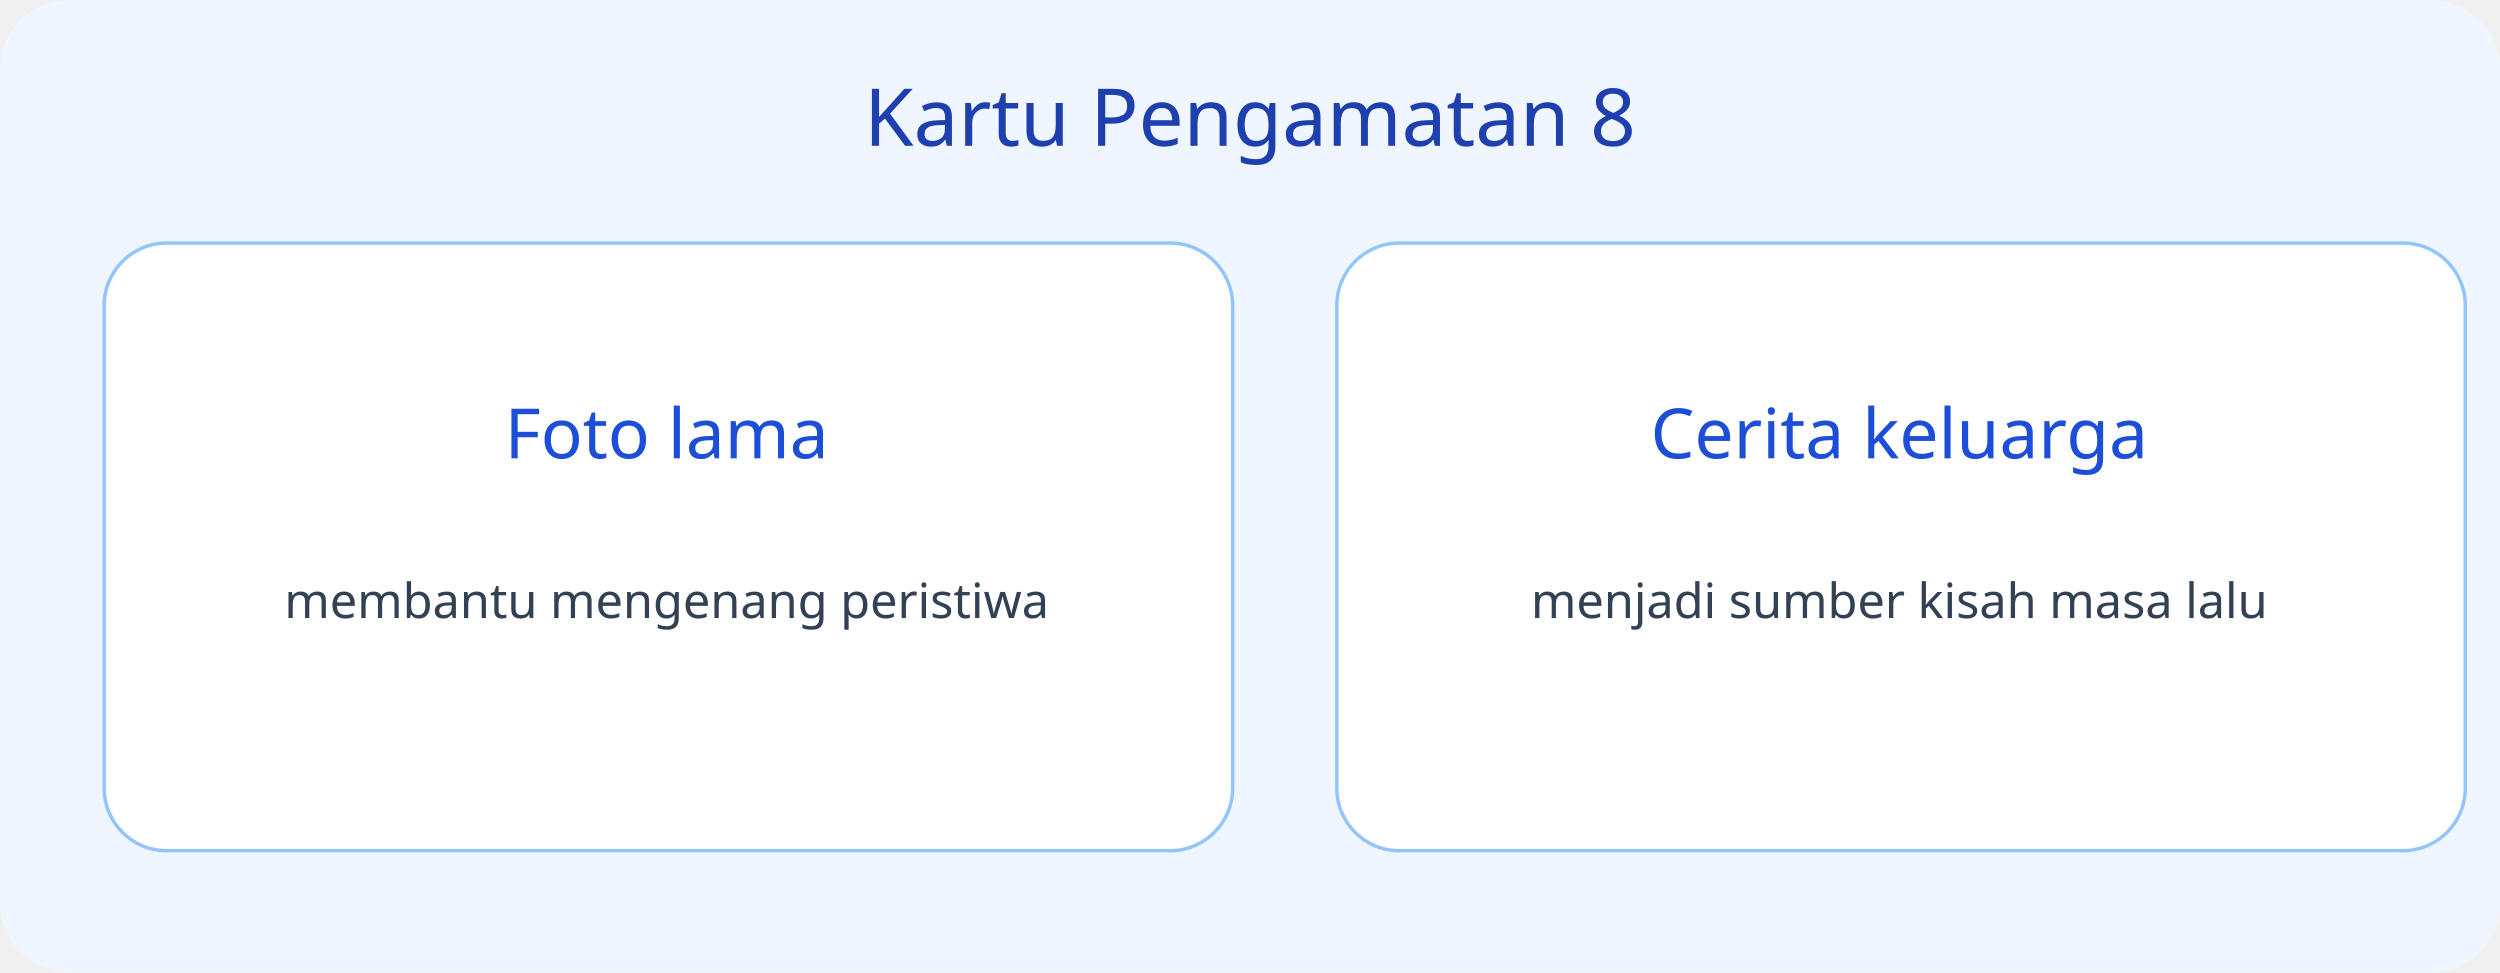
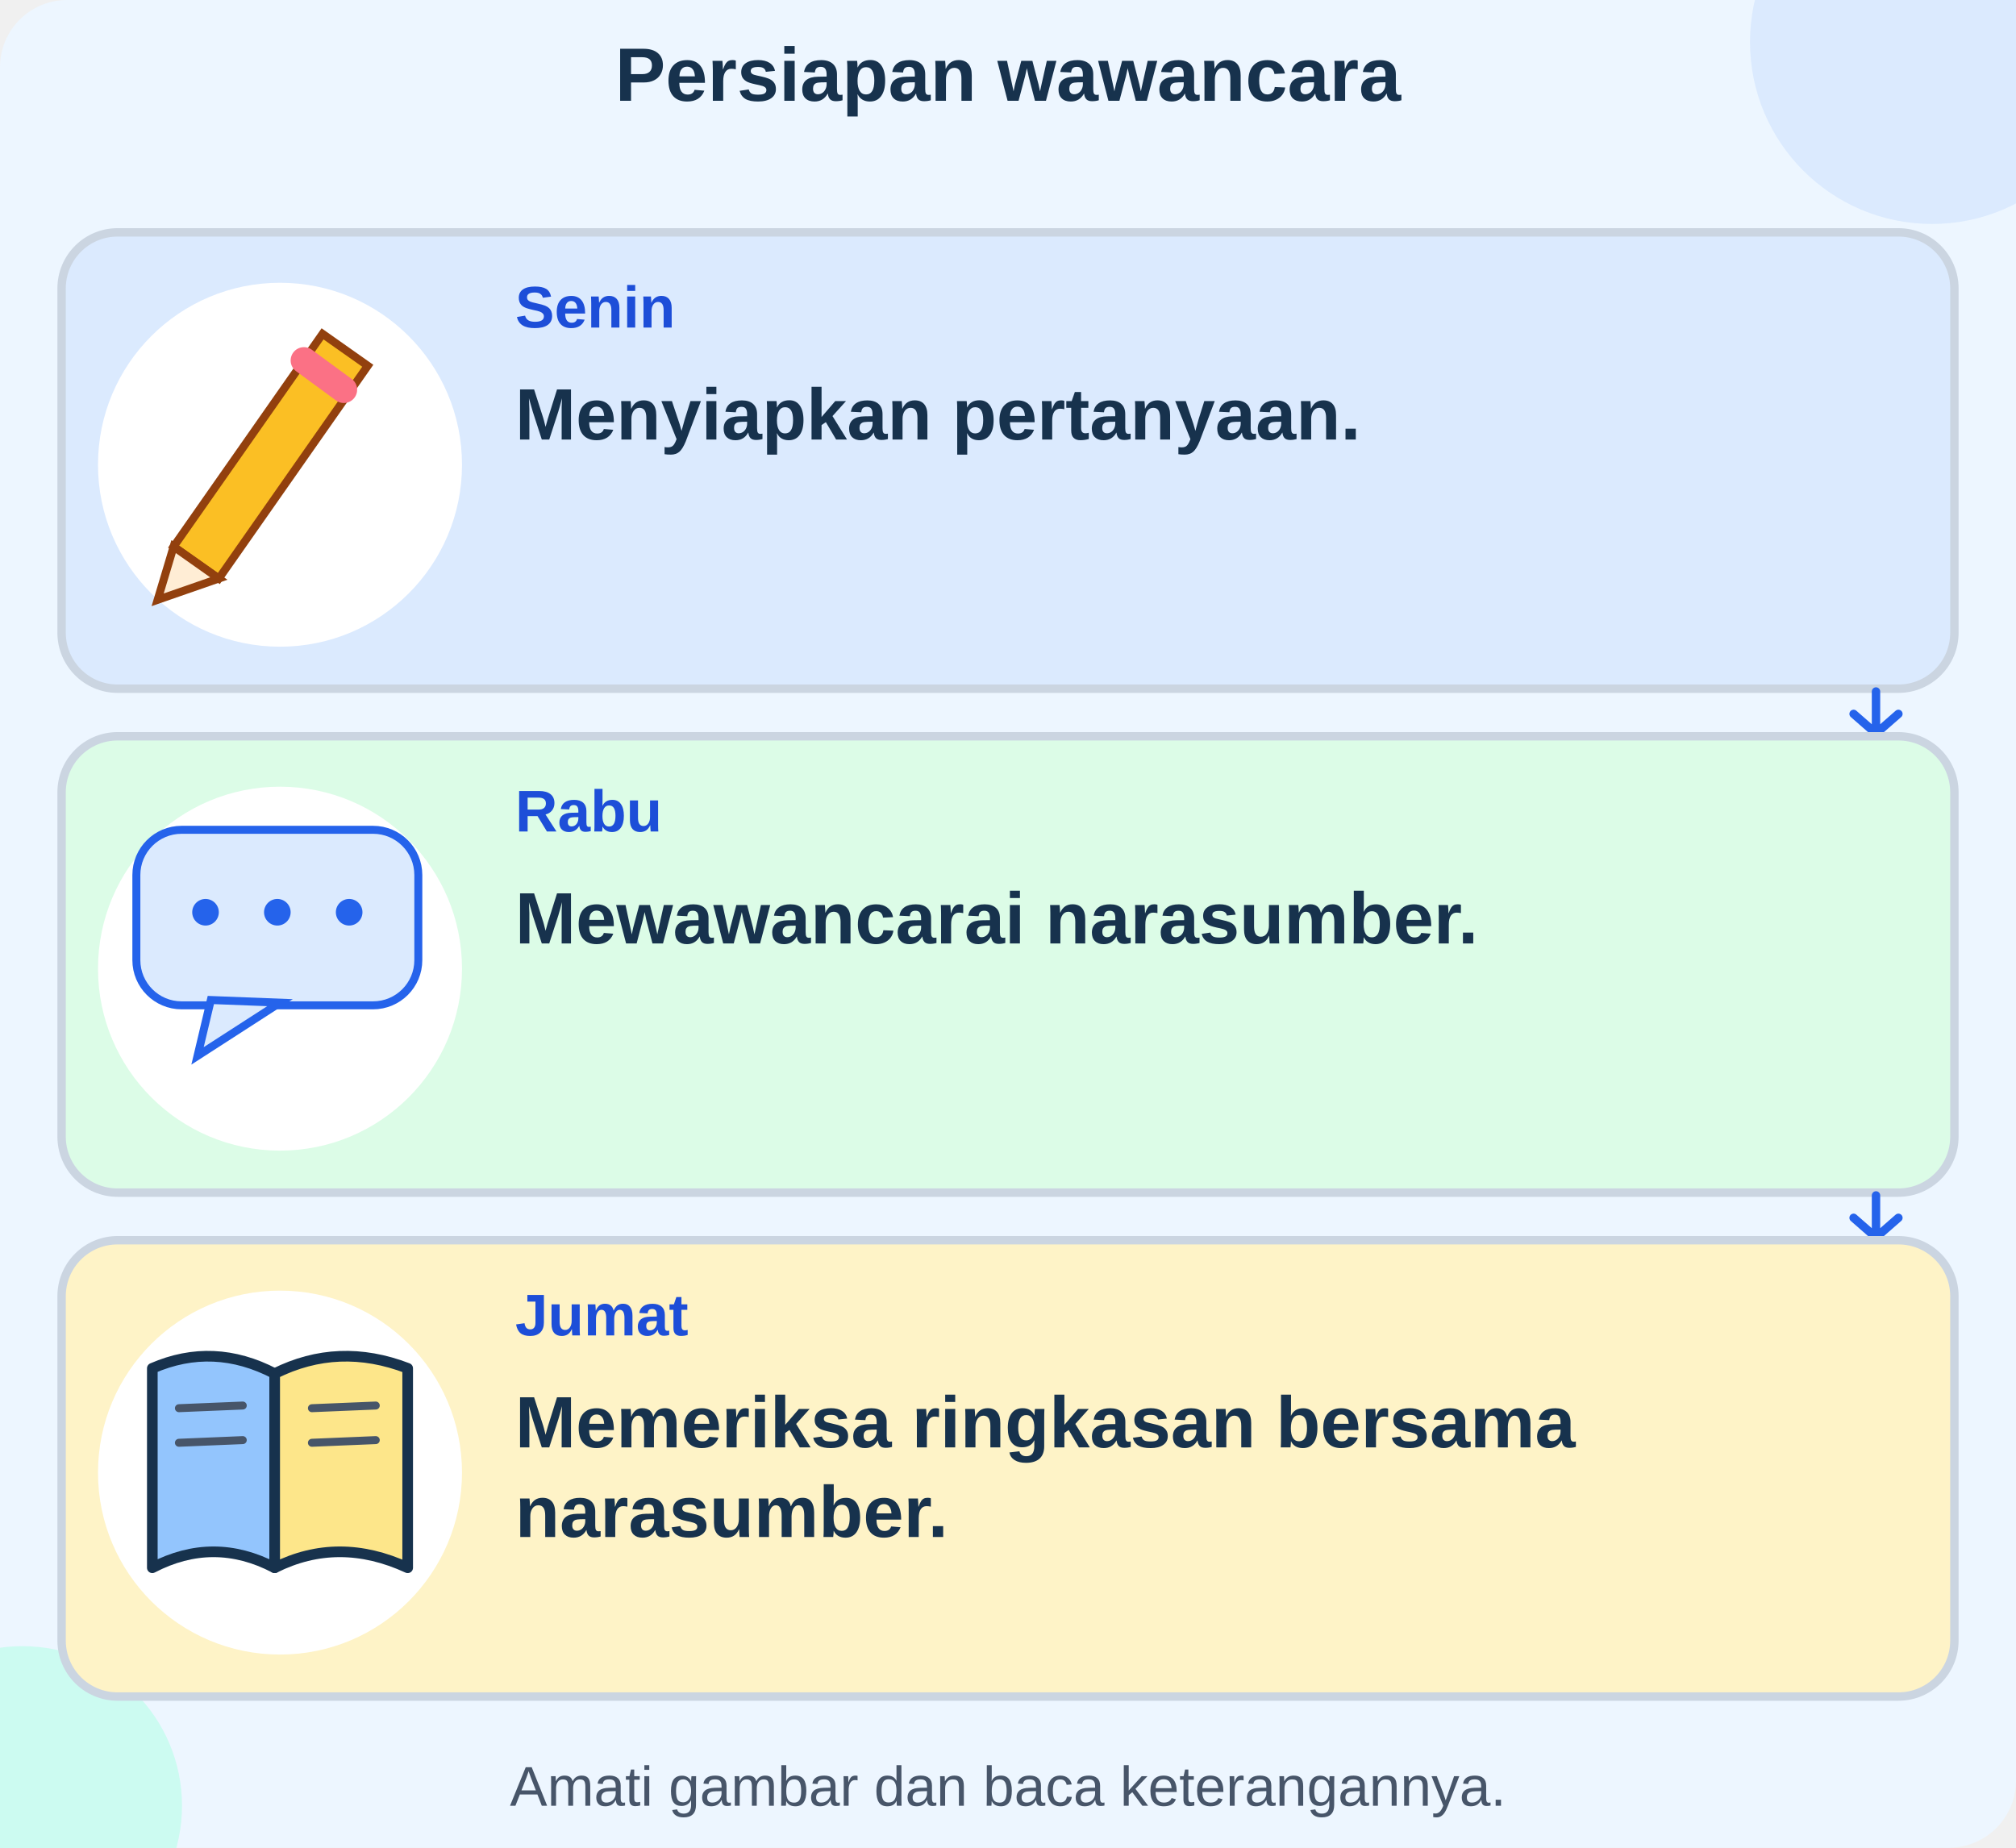
- <svg xmlns="http://www.w3.org/2000/svg" viewBox="0 0 720 280">
-   <rect width="720" height="280" rx="20" fill="#eff6ff" />
-   <text x="360" y="42" font-size="23" text-anchor="middle" font-family="sans-serif" fill="#1e40af">Kartu Pengamatan 8</text>
-   <rect x="30" y="70" width="325" height="175" rx="18" fill="white" stroke="#93c5fd" />
-   <text x="192" y="132" font-size="20" text-anchor="middle" font-family="sans-serif" fill="#1d4ed8">Foto lama</text>
-   <text x="192" y="178" font-size="14" text-anchor="middle" font-family="sans-serif" fill="#334155">membantu mengenang peristiwa</text>
-   <rect x="385" y="70" width="325" height="175" rx="18" fill="white" stroke="#93c5fd" />
-   <text x="547" y="132" font-size="20" text-anchor="middle" font-family="sans-serif" fill="#1d4ed8">Cerita keluarga</text>
-   <text x="547" y="178" font-size="14" text-anchor="middle" font-family="sans-serif" fill="#334155">menjadi sumber kisah masa lalu</text>
+ <svg xmlns="http://www.w3.org/2000/svg" viewBox="0 0 720 660" role="img" aria-labelledby="title desc">
+   <g font-family="Arial, sans-serif">
+     <rect x="0" y="0" width="720" height="660" rx="24" fill="#edf6ff" stroke="none" stroke-width="3" />
+     <circle cx="690" cy="15" r="65" fill="#dbeafe" />
+     <circle cx="8" cy="645" r="57" fill="#ccfbf1" />
+     <text x="360" y="36" font-size="27" fill="#17324d" text-anchor="middle" font-weight="750">Persiapan wawancara</text>
+     <rect x="22" y="83" width="676" height="163" rx="20" fill="#dbeafe" stroke="#cbd5e1" stroke-width="3" />
+     <circle cx="100" cy="166" r="65" fill="white" />
+     <g transform="translate(43 105) scale(.95)">
+       <polygon points="20,95 76,15 93,27 37,107" fill="#fbbf24" stroke="#92400e" stroke-width="3" />
+       <polygon points="20,95 14,115 37,107" fill="#ffedd5" stroke="#92400e" stroke-width="3" />
+       <path d="M69 25 L84 36" fill="none" stroke="#fb7185" stroke-width="10" stroke-linecap="round" stroke-linejoin="round" />
+     </g>
+     <text x="184" y="117" font-size="21" fill="#1d4ed8" text-anchor="start" font-weight="750">Senin</text>
+     <text x="184" y="157" font-size="26" fill="#17324d" text-anchor="start" font-weight="600">Menyiapkan pertanyaan.</text>
+     <path d="M670 247 L670 261 M662 255 L670 262 L678 255" fill="none" stroke="#2563eb" stroke-width="3" stroke-linecap="round" stroke-linejoin="round" />
+     <rect x="22" y="263" width="676" height="163" rx="20" fill="#dcfce7" stroke="#cbd5e1" stroke-width="3" />
+     <circle cx="100" cy="346" r="65" fill="white" />
+     <g transform="translate(43 285) scale(.95)">
+       <rect x="6" y="12" width="106" height="66" rx="17" fill="#dbeafe" stroke="#2563eb" stroke-width="3" />
+       <polygon points="34,76 29,97 60,77" fill="#dbeafe" stroke="#2563eb" stroke-width="3" />
+       <circle cx="32" cy="43" r="5" fill="#2563eb" />
+       <circle cx="59" cy="43" r="5" fill="#2563eb" />
+       <circle cx="86" cy="43" r="5" fill="#2563eb" />
+     </g>
+     <text x="184" y="297" font-size="21" fill="#1d4ed8" text-anchor="start" font-weight="750">Rabu</text>
+     <text x="184" y="337" font-size="26" fill="#17324d" text-anchor="start" font-weight="600">Mewawancarai narasumber.</text>
+     <path d="M670 427 L670 441 M662 435 L670 442 L678 435" fill="none" stroke="#2563eb" stroke-width="3" stroke-linecap="round" stroke-linejoin="round" />
+     <rect x="22" y="443" width="676" height="163" rx="20" fill="#fef3c7" stroke="#cbd5e1" stroke-width="3" />
+     <circle cx="100" cy="526" r="65" fill="white" />
+     <g transform="translate(43 465) scale(.95)">
+       <path d="M12 25 Q35 15 58 27 L58 100 Q35 88 12 100 Z" fill="#93c5fd" stroke="#17324d" stroke-width="4" stroke-linecap="round" stroke-linejoin="round" />
+       <path d="M58 27 Q82 15 108 25 L108 100 Q82 88 58 100 Z" fill="#fde68a" stroke="#17324d" stroke-width="4" stroke-linecap="round" stroke-linejoin="round" />
+       <path d="M22 40 L46 39 M22 53 L46 52 M72 40 L96 39 M72 53 L96 52" fill="none" stroke="#475569" stroke-width="3" stroke-linecap="round" stroke-linejoin="round" />
+     </g>
+     <text x="184" y="477" font-size="21" fill="#1d4ed8" text-anchor="start" font-weight="750">Jumat</text>
+     <text x="184" y="517" font-size="26" fill="#17324d" text-anchor="start" font-weight="600">Memeriksa ringkasan bersama</text>
+     <text x="184" y="549" font-size="26" fill="#17324d" text-anchor="start" font-weight="600">narasumber.</text>
+     <text x="360" y="645" font-size="20" fill="#475569" text-anchor="middle" font-weight="500">Amati gambar dan baca keterangannya.</text>
+   </g>
</svg>
